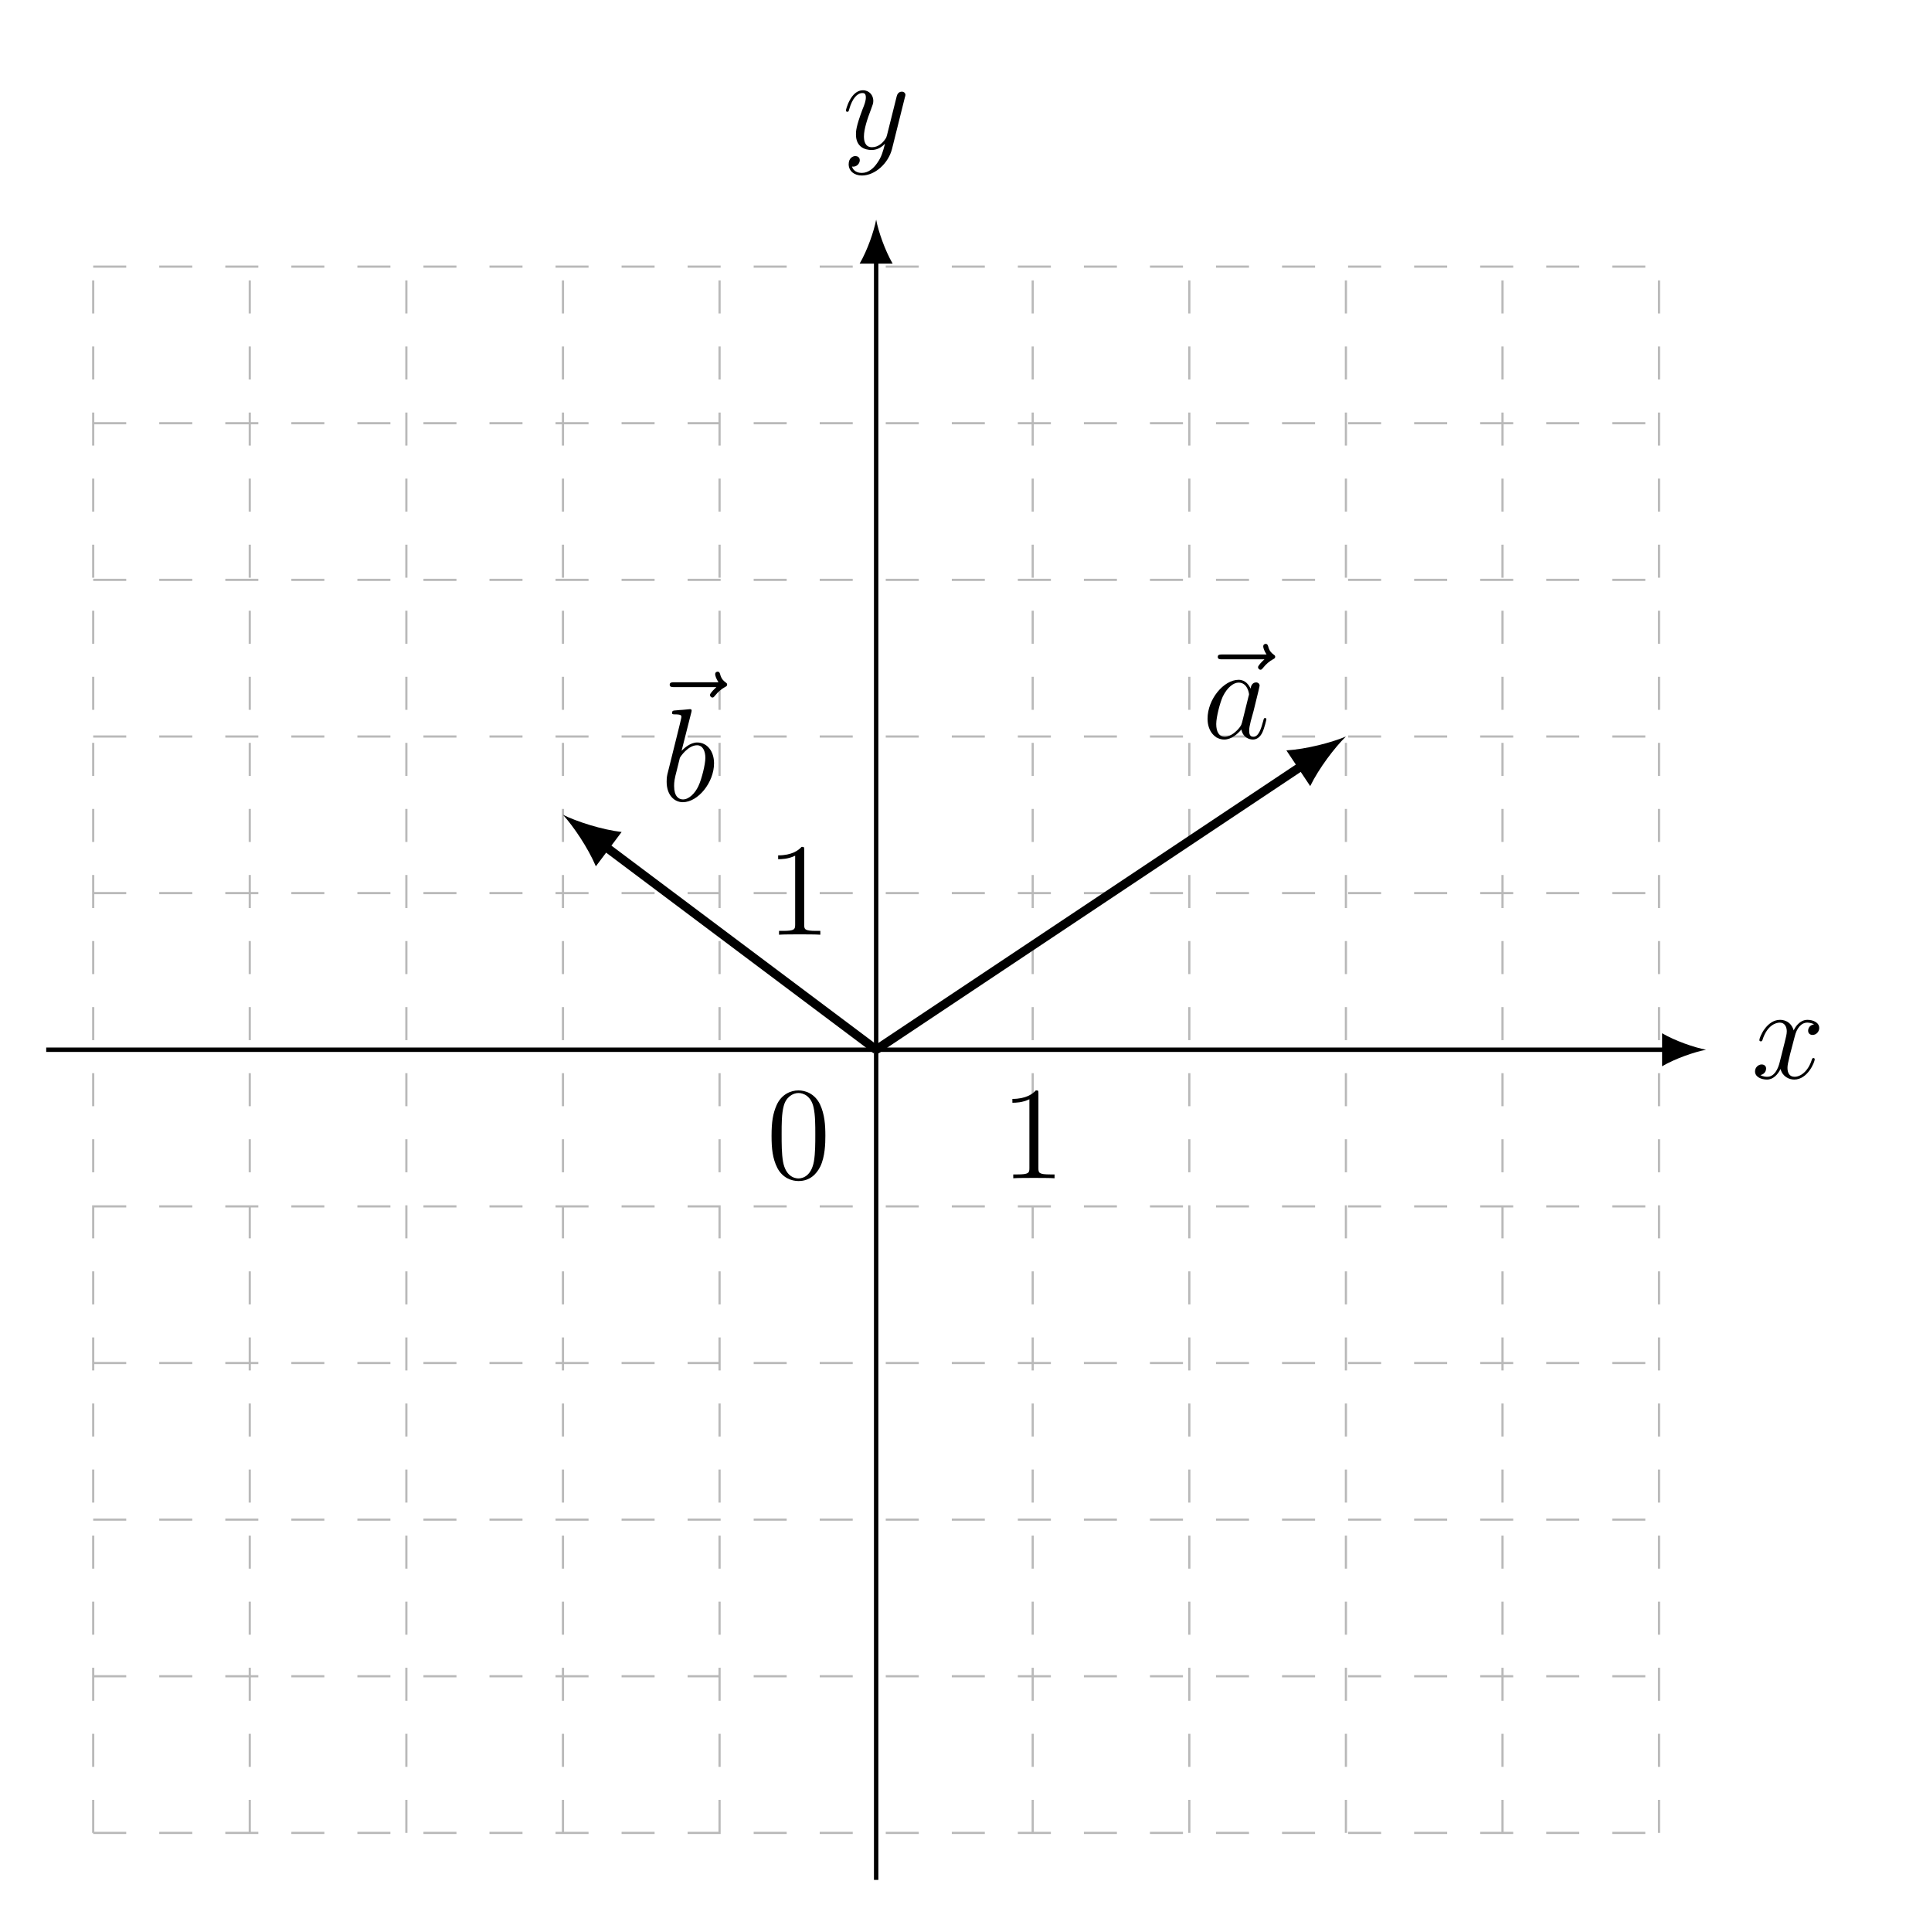
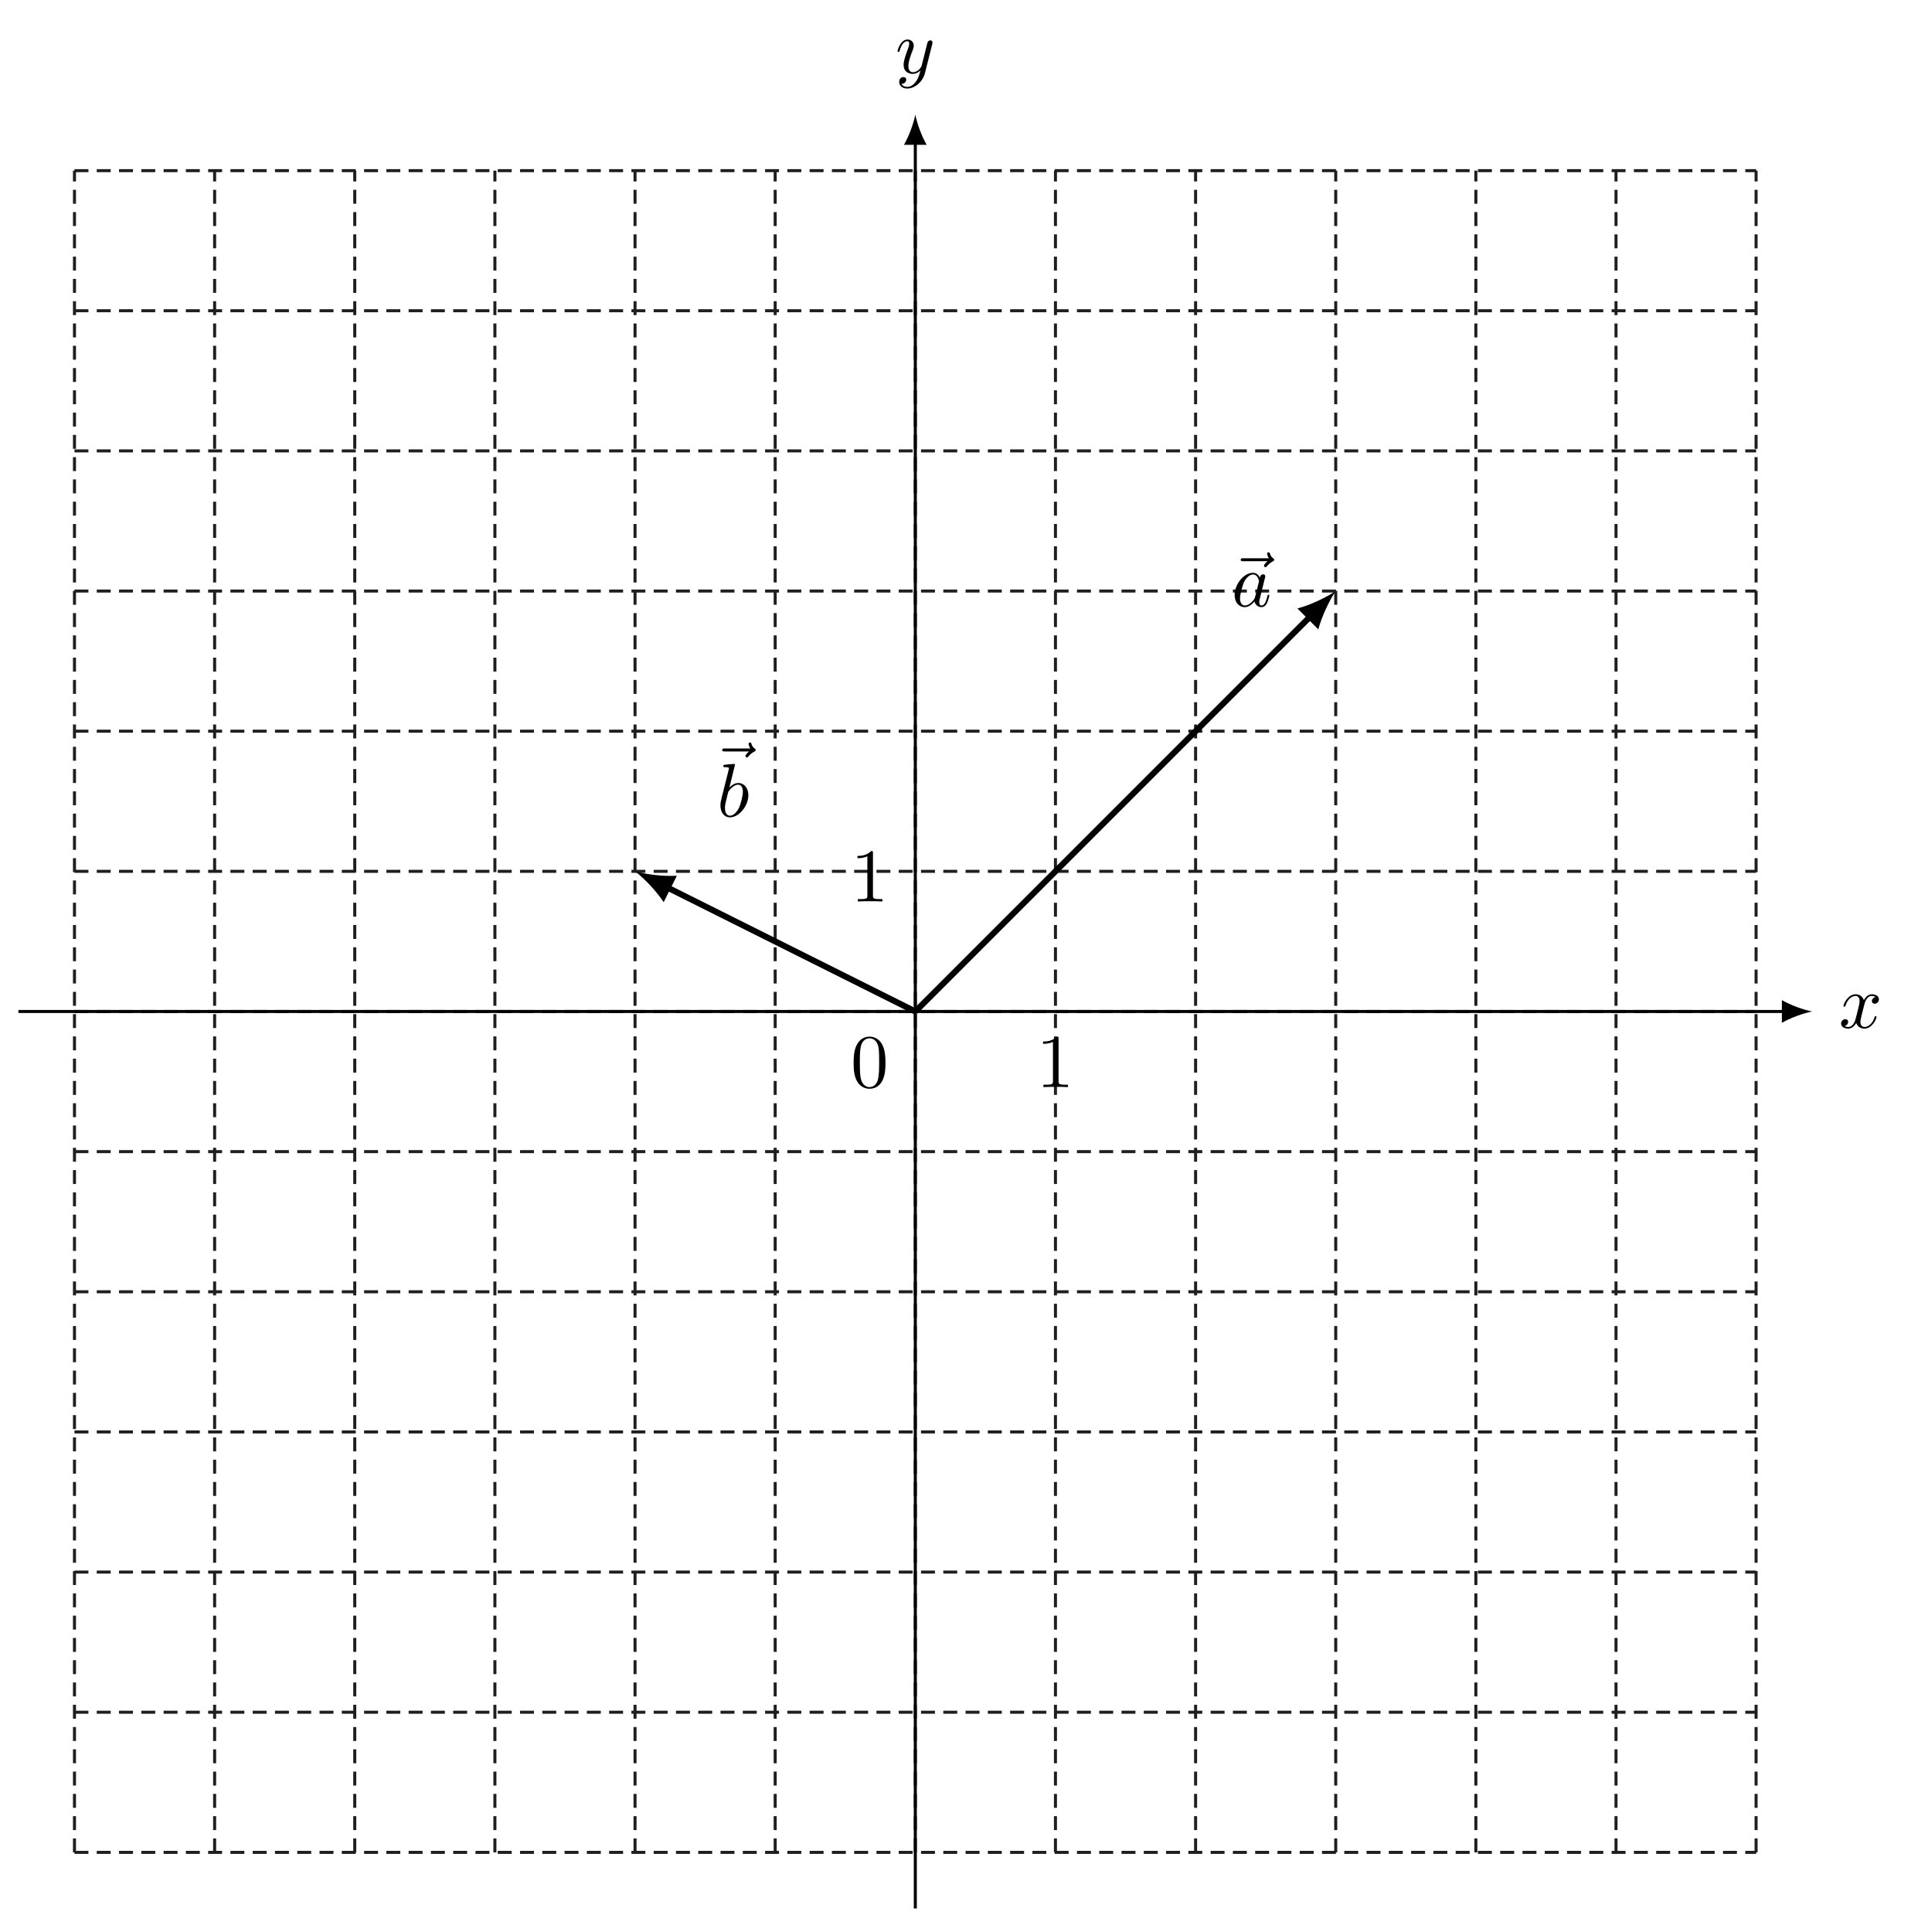
- <svg xmlns="http://www.w3.org/2000/svg" xmlns:xlink="http://www.w3.org/1999/xlink" data-source-hash="c6b9f9ac6e54" width="173.06pt" height="173.88pt" viewBox="0 0 173.06 173.88" version="1.2">
+ <svg xmlns="http://www.w3.org/2000/svg" xmlns:xlink="http://www.w3.org/1999/xlink" data-source-hash="9e4fe18d5606" width="252.558pt" height="253.091pt" viewBox="0 0 252.558 253.091" version="1.2">
  <defs>
    <g>
      <symbol overflow="visible" id="glyph0-0">
        <path style="stroke:none;" d="" />
      </symbol>
      <symbol overflow="visible" id="glyph0-1">
-         <path style="stroke:none;" d="M 5.703 -1.703 C 5.703 -1.766 5.656 -1.812 5.594 -1.812 C 5.484 -1.812 5.469 -1.75 5.438 -1.656 C 5.109 -0.609 4.422 -0.125 3.891 -0.125 C 3.469 -0.125 3.25 -0.422 3.25 -0.922 C 3.25 -1.172 3.297 -1.375 3.484 -2.156 L 3.906 -3.766 C 4.078 -4.484 4.484 -5 5.031 -5 C 5.031 -5 5.391 -5 5.641 -4.844 C 5.25 -4.781 5.109 -4.5 5.109 -4.266 C 5.109 -3.984 5.344 -3.891 5.5 -3.891 C 5.859 -3.891 6.109 -4.203 6.109 -4.516 C 6.109 -5.016 5.547 -5.25 5.047 -5.25 C 4.312 -5.25 3.906 -4.531 3.812 -4.297 C 3.531 -5.203 2.797 -5.25 2.578 -5.25 C 1.375 -5.25 0.719 -3.688 0.719 -3.422 C 0.719 -3.375 0.766 -3.312 0.859 -3.312 C 0.953 -3.312 0.969 -3.391 1 -3.438 C 1.406 -4.75 2.203 -5 2.547 -5 C 3.078 -5 3.188 -4.5 3.188 -4.219 C 3.188 -3.953 3.109 -3.688 2.969 -3.109 L 2.562 -1.484 C 2.391 -0.766 2.047 -0.125 1.422 -0.125 C 1.359 -0.125 1.062 -0.125 0.812 -0.281 C 1.234 -0.359 1.328 -0.719 1.328 -0.859 C 1.328 -1.094 1.156 -1.234 0.922 -1.234 C 0.641 -1.234 0.328 -0.984 0.328 -0.609 C 0.328 -0.109 0.891 0.125 1.406 0.125 C 1.969 0.125 2.375 -0.328 2.625 -0.828 C 2.812 -0.125 3.406 0.125 3.859 0.125 C 5.062 0.125 5.703 -1.438 5.703 -1.703 Z M 5.703 -1.703 " />
+         <path style="stroke:none;" d="M 3.312 -3 C 3.375 -3.25 3.609 -4.172 4.297 -4.172 C 4.344 -4.172 4.578 -4.172 4.797 -4.031 C 4.516 -3.984 4.312 -3.734 4.312 -3.5 C 4.312 -3.344 4.422 -3.156 4.688 -3.156 C 4.906 -3.156 5.234 -3.328 5.234 -3.734 C 5.234 -4.25 4.641 -4.391 4.312 -4.391 C 3.734 -4.391 3.391 -3.859 3.266 -3.625 C 3.016 -4.281 2.484 -4.391 2.188 -4.391 C 1.156 -4.391 0.594 -3.109 0.594 -2.859 C 0.594 -2.766 0.688 -2.766 0.719 -2.766 C 0.797 -2.766 0.828 -2.781 0.844 -2.875 C 1.188 -3.922 1.828 -4.172 2.172 -4.172 C 2.359 -4.172 2.703 -4.078 2.703 -3.5 C 2.703 -3.188 2.547 -2.531 2.172 -1.141 C 2.016 -0.531 1.672 -0.109 1.234 -0.109 C 1.172 -0.109 0.938 -0.109 0.734 -0.234 C 0.984 -0.281 1.203 -0.5 1.203 -0.781 C 1.203 -1.047 0.984 -1.125 0.828 -1.125 C 0.531 -1.125 0.281 -0.859 0.281 -0.547 C 0.281 -0.094 0.781 0.109 1.219 0.109 C 1.875 0.109 2.234 -0.578 2.266 -0.641 C 2.375 -0.281 2.734 0.109 3.328 0.109 C 4.359 0.109 4.922 -1.172 4.922 -1.422 C 4.922 -1.516 4.828 -1.516 4.797 -1.516 C 4.719 -1.516 4.688 -1.484 4.672 -1.406 C 4.344 -0.344 3.672 -0.109 3.359 -0.109 C 2.969 -0.109 2.812 -0.422 2.812 -0.766 C 2.812 -0.984 2.875 -1.203 2.969 -1.641 Z M 3.312 -3 " />
      </symbol>
      <symbol overflow="visible" id="glyph0-2">
-         <path style="stroke:none;" d="M 5.641 -4.625 C 5.656 -4.688 5.688 -4.75 5.688 -4.828 C 5.688 -5 5.547 -5.125 5.359 -5.125 C 5.25 -5.125 5 -5.078 4.906 -4.719 L 4.031 -1.219 C 3.969 -1.016 3.969 -0.984 3.875 -0.859 C 3.641 -0.516 3.25 -0.125 2.672 -0.125 C 2.016 -0.125 1.953 -0.766 1.953 -1.094 C 1.953 -1.766 2.266 -2.688 2.594 -3.547 C 2.719 -3.891 2.797 -4.062 2.797 -4.297 C 2.797 -4.797 2.438 -5.25 1.859 -5.25 C 0.766 -5.25 0.328 -3.516 0.328 -3.422 C 0.328 -3.375 0.375 -3.312 0.453 -3.312 C 0.562 -3.312 0.578 -3.359 0.625 -3.531 C 0.906 -4.531 1.359 -5 1.812 -5 C 1.922 -5 2.125 -5 2.125 -4.609 C 2.125 -4.297 2 -3.953 1.812 -3.5 C 1.234 -1.953 1.234 -1.562 1.234 -1.266 C 1.234 -0.141 2.047 0.125 2.641 0.125 C 2.984 0.125 3.406 0.016 3.828 -0.422 L 3.844 -0.422 C 3.656 0.281 3.547 0.75 3.125 1.328 C 2.812 1.781 2.344 2.188 1.766 2.188 C 1.609 2.188 1.047 2.172 0.875 1.609 C 0.906 1.625 0.984 1.625 0.984 1.625 C 1.344 1.625 1.578 1.312 1.578 1.047 C 1.578 0.766 1.359 0.672 1.172 0.672 C 0.984 0.672 0.578 0.828 0.578 1.406 C 0.578 2.016 1.078 2.422 1.766 2.422 C 2.953 2.422 4.156 1.328 4.484 0.016 Z M 5.641 -4.625 " />
+         <path style="stroke:none;" d="M 4.828 -3.781 C 4.859 -3.922 4.859 -3.938 4.859 -4.016 C 4.859 -4.188 4.719 -4.281 4.578 -4.281 C 4.469 -4.281 4.312 -4.219 4.234 -4.062 C 4.203 -4.016 4.125 -3.703 4.094 -3.531 C 4.016 -3.281 3.953 -3 3.891 -2.734 L 3.438 -0.953 C 3.406 -0.797 2.969 -0.109 2.328 -0.109 C 1.812 -0.109 1.703 -0.547 1.703 -0.906 C 1.703 -1.375 1.875 -1.984 2.219 -2.859 C 2.375 -3.266 2.406 -3.375 2.406 -3.578 C 2.406 -4.016 2.094 -4.391 1.594 -4.391 C 0.656 -4.391 0.281 -2.953 0.281 -2.859 C 0.281 -2.766 0.391 -2.766 0.406 -2.766 C 0.5 -2.766 0.516 -2.781 0.562 -2.938 C 0.828 -3.875 1.234 -4.172 1.562 -4.172 C 1.641 -4.172 1.812 -4.172 1.812 -3.844 C 1.812 -3.609 1.719 -3.344 1.641 -3.156 C 1.25 -2.109 1.078 -1.531 1.078 -1.078 C 1.078 -0.188 1.703 0.109 2.281 0.109 C 2.672 0.109 3 -0.062 3.281 -0.344 C 3.156 0.172 3.031 0.672 2.641 1.188 C 2.375 1.531 2 1.812 1.547 1.812 C 1.406 1.812 0.969 1.781 0.797 1.406 C 0.953 1.406 1.078 1.406 1.219 1.281 C 1.312 1.188 1.422 1.062 1.422 0.875 C 1.422 0.562 1.156 0.531 1.047 0.531 C 0.828 0.531 0.5 0.688 0.5 1.172 C 0.5 1.672 0.938 2.031 1.547 2.031 C 2.562 2.031 3.594 1.125 3.875 0.016 Z M 4.828 -3.781 " />
      </symbol>
      <symbol overflow="visible" id="glyph0-3">
-         <path style="stroke:none;" d="M 7.328 -7.328 C 7.328 -7.438 7.234 -7.484 7.156 -7.547 C 6.828 -7.781 6.734 -8.094 6.703 -8.234 C 6.672 -8.328 6.641 -8.484 6.469 -8.484 C 6.391 -8.484 6.25 -8.438 6.25 -8.25 C 6.25 -8.141 6.328 -7.859 6.547 -7.531 L 2.562 -7.531 C 2.359 -7.531 2.156 -7.531 2.156 -7.312 C 2.156 -7.094 2.359 -7.094 2.562 -7.094 L 6.359 -7.094 C 6.219 -6.969 5.781 -6.547 5.781 -6.391 C 5.781 -6.266 5.891 -6.156 6 -6.156 C 6.109 -6.156 6.156 -6.234 6.25 -6.344 C 6.531 -6.703 6.844 -6.938 7.125 -7.094 C 7.234 -7.156 7.328 -7.188 7.328 -7.328 Z M 7.328 -7.328 " />
+         <path style="stroke:none;" d="M 5.328 -5.906 C 5.188 -5.781 4.859 -5.5 4.859 -5.312 C 4.859 -5.219 4.953 -5.125 5.062 -5.125 C 5.156 -5.125 5.203 -5.188 5.25 -5.25 C 5.375 -5.391 5.594 -5.672 6.031 -5.891 C 6.109 -5.938 6.203 -5.984 6.203 -6.109 C 6.203 -6.203 6.125 -6.25 6.062 -6.297 C 5.844 -6.453 5.734 -6.625 5.656 -6.859 C 5.641 -6.953 5.594 -7.078 5.453 -7.078 C 5.312 -7.078 5.266 -6.953 5.266 -6.875 C 5.266 -6.828 5.344 -6.516 5.5 -6.297 L 2.156 -6.297 C 1.984 -6.297 1.812 -6.297 1.812 -6.109 C 1.812 -5.906 1.984 -5.906 2.156 -5.906 Z M 5.328 -5.906 " />
      </symbol>
      <symbol overflow="visible" id="glyph0-4">
-         <path style="stroke:none;" d="M 3.578 -1.422 C 3.516 -1.219 3.516 -1.188 3.359 -0.969 C 3.094 -0.625 2.562 -0.125 2.016 -0.125 C 1.516 -0.125 1.25 -0.562 1.25 -1.266 C 1.25 -1.922 1.609 -3.25 1.844 -3.75 C 2.25 -4.578 2.812 -5 3.266 -5 C 4.062 -5 4.203 -4.031 4.203 -3.938 C 4.203 -3.938 4.172 -3.766 4.156 -3.75 Z M 5.766 -1.703 C 5.766 -1.766 5.719 -1.812 5.641 -1.812 C 5.547 -1.812 5.531 -1.75 5.484 -1.562 C 5.297 -0.875 5.078 -0.125 4.594 -0.125 C 4.25 -0.125 4.219 -0.422 4.219 -0.672 C 4.219 -0.938 4.25 -1.062 4.359 -1.531 L 4.609 -2.438 C 5.047 -4.219 5.156 -4.656 5.156 -4.719 C 5.156 -4.891 5.016 -5.016 4.844 -5.016 C 4.453 -5.016 4.359 -4.609 4.344 -4.453 C 4.203 -4.766 3.891 -5.25 3.266 -5.25 C 1.922 -5.25 0.469 -3.5 0.469 -1.75 C 0.469 -0.578 1.172 0.125 1.969 0.125 C 2.625 0.125 3.188 -0.391 3.516 -0.781 C 3.641 -0.078 4.203 0.125 4.547 0.125 C 4.906 0.125 5.203 -0.094 5.406 -0.516 C 5.594 -0.922 5.766 -1.656 5.766 -1.703 Z M 5.766 -1.703 " />
+         <path style="stroke:none;" d="M 3.703 -3.75 C 3.516 -4.125 3.234 -4.391 2.781 -4.391 C 1.625 -4.391 0.391 -2.922 0.391 -1.484 C 0.391 -0.547 0.938 0.109 1.719 0.109 C 1.922 0.109 2.406 0.062 3 -0.641 C 3.078 -0.219 3.438 0.109 3.906 0.109 C 4.25 0.109 4.484 -0.125 4.641 -0.438 C 4.812 -0.797 4.938 -1.406 4.938 -1.422 C 4.938 -1.516 4.859 -1.516 4.828 -1.516 C 4.719 -1.516 4.719 -1.484 4.688 -1.344 C 4.516 -0.688 4.328 -0.109 3.922 -0.109 C 3.656 -0.109 3.625 -0.359 3.625 -0.562 C 3.625 -0.781 3.656 -0.859 3.766 -1.297 C 3.875 -1.719 3.891 -1.812 3.984 -2.188 L 4.328 -3.578 C 4.406 -3.859 4.406 -3.875 4.406 -3.922 C 4.406 -4.094 4.281 -4.188 4.125 -4.188 C 3.875 -4.188 3.734 -3.969 3.703 -3.75 Z M 3.062 -1.188 C 3 -1 3 -0.984 2.859 -0.812 C 2.422 -0.266 2.016 -0.109 1.734 -0.109 C 1.234 -0.109 1.094 -0.656 1.094 -1.047 C 1.094 -1.531 1.422 -2.766 1.641 -3.219 C 1.953 -3.797 2.406 -4.172 2.797 -4.172 C 3.438 -4.172 3.578 -3.359 3.578 -3.297 C 3.578 -3.234 3.562 -3.172 3.547 -3.125 Z M 3.062 -1.188 " />
      </symbol>
      <symbol overflow="visible" id="glyph0-5">
-         <path style="stroke:none;" d="M 4.797 -3.375 C 4.797 -4.469 4.172 -5.25 3.281 -5.25 C 2.656 -5.25 2.109 -4.734 1.875 -4.5 L 2.75 -7.953 C 2.766 -8 2.781 -8.078 2.781 -8.141 C 2.781 -8.25 2.641 -8.25 2.641 -8.25 L 1.984 -8.188 C 1.781 -8.188 1.609 -8.156 1.391 -8.141 C 1.109 -8.125 1.016 -8.109 1.016 -7.891 C 1.016 -7.781 1.141 -7.781 1.266 -7.781 C 1.859 -7.781 1.859 -7.672 1.859 -7.547 C 1.859 -7.469 1.766 -7.125 1.719 -6.906 L 1.438 -5.766 L 0.594 -2.375 C 0.531 -2.078 0.531 -1.875 0.531 -1.719 C 0.531 -0.516 1.219 0.125 1.984 0.125 C 3.359 0.125 4.797 -1.656 4.797 -3.375 Z M 3.391 -1.328 C 3.094 -0.688 2.547 -0.125 2 -0.125 C 1.609 -0.125 1.203 -0.406 1.203 -1.328 C 1.203 -1.719 1.234 -1.953 1.453 -2.781 L 1.719 -3.859 C 1.75 -3.953 2.453 -5 3.266 -5 C 3.781 -5 4.016 -4.484 4.016 -3.859 C 4.016 -3.297 3.688 -1.953 3.391 -1.328 Z M 3.391 -1.328 " />
+         <path style="stroke:none;" d="M 2.375 -6.781 C 2.375 -6.781 2.375 -6.891 2.25 -6.891 C 2.016 -6.891 1.297 -6.812 1.031 -6.781 C 0.953 -6.781 0.844 -6.766 0.844 -6.594 C 0.844 -6.469 0.938 -6.469 1.078 -6.469 C 1.562 -6.469 1.578 -6.406 1.578 -6.297 C 1.578 -6.234 1.484 -5.891 1.438 -5.688 L 0.625 -2.453 C 0.5 -1.953 0.469 -1.797 0.469 -1.453 C 0.469 -0.5 0.984 0.109 1.719 0.109 C 2.891 0.109 4.125 -1.375 4.125 -2.797 C 4.125 -3.703 3.594 -4.391 2.797 -4.391 C 2.344 -4.391 1.938 -4.094 1.641 -3.797 Z M 1.438 -3.031 C 1.5 -3.25 1.5 -3.266 1.594 -3.375 C 2.078 -4.016 2.516 -4.172 2.781 -4.172 C 3.141 -4.172 3.406 -3.875 3.406 -3.234 C 3.406 -2.656 3.078 -1.516 2.891 -1.125 C 2.562 -0.469 2.109 -0.109 1.719 -0.109 C 1.391 -0.109 1.062 -0.375 1.062 -1.109 C 1.062 -1.297 1.062 -1.484 1.219 -2.109 Z M 1.438 -3.031 " />
      </symbol>
      <symbol overflow="visible" id="glyph1-0">
        <path style="stroke:none;" d="" />
      </symbol>
      <symbol overflow="visible" id="glyph1-1">
-         <path style="stroke:none;" d="M 5.328 -3.812 C 5.328 -4.797 5.266 -5.75 4.844 -6.656 C 4.359 -7.641 3.5 -7.906 2.906 -7.906 C 2.219 -7.906 1.375 -7.562 0.938 -6.578 C 0.609 -5.828 0.484 -5.094 0.484 -3.812 C 0.484 -2.656 0.578 -1.781 1 -0.938 C 1.469 -0.031 2.281 0.25 2.906 0.25 C 3.938 0.25 4.531 -0.375 4.875 -1.062 C 5.297 -1.953 5.328 -3.109 5.328 -3.812 Z M 4.422 -3.953 C 4.422 -3.156 4.422 -2.25 4.297 -1.516 C 4.062 -0.219 3.312 0.016 2.906 0.016 C 2.516 0.016 1.75 -0.203 1.516 -1.5 C 1.391 -2.219 1.391 -3.109 1.391 -3.953 C 1.391 -4.922 1.391 -5.797 1.578 -6.5 C 1.781 -7.297 2.391 -7.672 2.906 -7.672 C 3.359 -7.672 4.047 -7.391 4.266 -6.375 C 4.422 -5.703 4.422 -4.75 4.422 -3.953 Z M 4.422 -3.953 " />
+         <path style="stroke:none;" d="M 4.562 -3.172 C 4.562 -3.969 4.516 -4.766 4.172 -5.5 C 3.703 -6.453 2.891 -6.609 2.484 -6.609 C 1.891 -6.609 1.156 -6.344 0.75 -5.422 C 0.438 -4.75 0.391 -3.969 0.391 -3.172 C 0.391 -2.438 0.422 -1.531 0.828 -0.781 C 1.266 0.016 1.984 0.219 2.469 0.219 C 3 0.219 3.766 0.016 4.203 -0.938 C 4.516 -1.625 4.562 -2.391 4.562 -3.172 Z M 2.469 0 C 2.078 0 1.5 -0.25 1.312 -1.203 C 1.203 -1.797 1.203 -2.703 1.203 -3.297 C 1.203 -3.922 1.203 -4.578 1.297 -5.125 C 1.484 -6.297 2.219 -6.391 2.469 -6.391 C 2.797 -6.391 3.453 -6.219 3.641 -5.234 C 3.734 -4.672 3.734 -3.922 3.734 -3.297 C 3.734 -2.547 3.734 -1.875 3.625 -1.234 C 3.484 -0.297 2.922 0 2.469 0 Z M 2.469 0 " />
      </symbol>
      <symbol overflow="visible" id="glyph1-2">
-         <path style="stroke:none;" d="M 4.875 0 L 4.875 -0.344 L 4.5 -0.344 C 3.453 -0.344 3.422 -0.484 3.422 -0.922 L 3.422 -7.625 C 3.422 -7.891 3.422 -7.906 3.188 -7.906 C 2.906 -7.594 2.312 -7.141 1.078 -7.141 L 1.078 -6.797 C 1.359 -6.797 1.953 -6.797 2.609 -7.109 L 2.609 -0.922 C 2.609 -0.484 2.562 -0.344 1.516 -0.344 L 1.156 -0.344 L 1.156 0 C 1.469 -0.031 2.625 -0.031 3.016 -0.031 C 3.406 -0.031 4.547 -0.031 4.875 0 Z M 4.875 0 " />
+         <path style="stroke:none;" d="M 2.922 -6.344 C 2.922 -6.594 2.922 -6.609 2.688 -6.609 C 2.078 -5.969 1.203 -5.969 0.891 -5.969 L 0.891 -5.672 C 1.078 -5.672 1.672 -5.672 2.188 -5.922 L 2.188 -0.781 C 2.188 -0.422 2.156 -0.312 1.266 -0.312 L 0.938 -0.312 L 0.938 0 C 1.297 -0.031 2.156 -0.031 2.547 -0.031 C 2.953 -0.031 3.812 -0.031 4.156 0 L 4.156 -0.312 L 3.844 -0.312 C 2.953 -0.312 2.922 -0.422 2.922 -0.781 Z M 2.922 -6.344 " />
      </symbol>
    </g>
  </defs>
  <g id="surface1">
-     <path style="fill:none;stroke-width:0.199;stroke-linecap:butt;stroke-linejoin:miter;stroke:rgb(72.499%,72.499%,72.499%);stroke-opacity:1;stroke-dasharray:2.989,2.989;stroke-miterlimit:10;" d="M -70.866 -70.867 L 70.869 -70.867 M -70.866 -56.692 L 70.869 -56.692 M -70.866 -42.518 L 70.869 -42.518 M -70.866 -28.348 L 70.869 -28.348 M -70.866 -14.174 L 70.869 -14.174 M -70.866 0.001 L 70.869 0.001 M -70.866 14.175 L 70.869 14.175 M -70.866 28.345 L 70.869 28.345 M -70.866 42.519 L 70.869 42.519 M -70.866 56.693 L 70.869 56.693 M -70.866 70.864 L 70.869 70.864 M -70.866 -70.867 L -70.866 70.868 M -56.695 -70.867 L -56.695 70.868 M -42.521 -70.867 L -42.521 70.868 M -28.347 -70.867 L -28.347 70.868 M -14.173 -70.867 L -14.173 70.868 M 0.001 -70.867 L 0.001 70.868 M 14.172 -70.867 L 14.172 70.868 M 28.346 -70.867 L 28.346 70.868 M 42.52 -70.867 L 42.52 70.868 M 56.694 -70.867 L 56.694 70.868 M 70.861 -70.867 L 70.861 70.868 " transform="matrix(0.994598,0,0,-0.994598,78.87359,94.47706)" />
-     <path style="fill:none;stroke-width:0.399;stroke-linecap:butt;stroke-linejoin:miter;stroke:rgb(0%,0%,0%);stroke-opacity:1;stroke-miterlimit:10;" d="M -75.119 0.001 L 71.532 0.001 " transform="matrix(0.994598,0,0,-0.994598,78.87359,94.47706)" />
-     <path style=" stroke:none;fill-rule:nonzero;fill:rgb(0%,0%,0%);fill-opacity:1;" d="M 153.586 94.477 C 152.531 94.277 150.812 93.684 149.625 92.992 L 149.625 95.965 C 150.812 95.27 152.531 94.676 153.586 94.477 " />
+     <path style="fill:none;stroke-width:0.399;stroke-linecap:butt;stroke-linejoin:miter;stroke:rgb(12%,12%,12%);stroke-opacity:1;stroke-dasharray:1.833,1.096;stroke-miterlimit:10;" d="M -110.552 -110.553 L 110.552 -110.553 M -110.552 -92.127 L 110.552 -92.127 M -110.552 -73.702 L 110.552 -73.702 M -110.552 -55.277 L 110.552 -55.277 M -110.552 -36.851 L 110.552 -36.851 M -110.552 -18.426 L 110.552 -18.426 M -110.552 -0.001 L 110.552 -0.001 M -110.552 18.425 L 110.552 18.425 M -110.552 36.85 L 110.552 36.85 M -110.552 55.275 L 110.552 55.275 M -110.552 73.7 L 110.552 73.7 M -110.552 92.126 L 110.552 92.126 M -110.552 110.543 L 110.552 110.543 M -110.552 -110.553 L -110.552 110.551 M -92.126 -110.553 L -92.126 110.551 M -73.701 -110.553 L -73.701 110.551 M -55.276 -110.553 L -55.276 110.551 M -36.85 -110.553 L -36.85 110.551 M -18.425 -110.553 L -18.425 110.551 M 0 -110.553 L 0 110.551 M 18.426 -110.553 L 18.426 110.551 M 36.851 -110.553 L 36.851 110.551 M 55.276 -110.553 L 55.276 110.551 M 73.701 -110.553 L 73.701 110.551 M 92.127 -110.553 L 92.127 110.551 M 110.544 -110.553 L 110.544 110.551 " transform="matrix(0.996421,0,0,-0.996421,119.9139,132.5031)" />
+     <path style="fill:none;stroke-width:0.399;stroke-linecap:butt;stroke-linejoin:miter;stroke:rgb(0%,0%,0%);stroke-opacity:1;stroke-miterlimit:10;" d="M -117.922 -0.001 L 114.335 -0.001 " transform="matrix(0.996421,0,0,-0.996421,119.9139,132.5031)" />
+     <path style=" stroke:none;fill-rule:nonzero;fill:rgb(0%,0%,0%);fill-opacity:1;" d="M 237.414 132.504 C 236.355 132.305 234.633 131.707 233.441 131.016 L 233.441 133.992 C 234.633 133.297 236.355 132.703 237.414 132.504 " />
    <g style="fill:rgb(0%,0%,0%);fill-opacity:1;">
-       <use xlink:href="#glyph0-1" x="157.665" y="97.036" />
+       <use xlink:href="#glyph0-1" x="240.919" y="134.64" />
    </g>
-     <path style="fill:none;stroke-width:0.399;stroke-linecap:butt;stroke-linejoin:miter;stroke:rgb(0%,0%,0%);stroke-opacity:1;stroke-miterlimit:10;" d="M 0.001 -75.12 L 0.001 71.531 " transform="matrix(0.994598,0,0,-0.994598,78.87359,94.47706)" />
-     <path style=" stroke:none;fill-rule:nonzero;fill:rgb(0%,0%,0%);fill-opacity:1;" d="M 78.875 19.766 C 78.676 20.82 78.082 22.539 77.387 23.727 L 80.359 23.727 C 79.668 22.539 79.07 20.82 78.875 19.766 " />
+     <path style="fill:none;stroke-width:0.399;stroke-linecap:butt;stroke-linejoin:miter;stroke:rgb(0%,0%,0%);stroke-opacity:1;stroke-miterlimit:10;" d="M 0 -117.923 L 0 114.334 " transform="matrix(0.996421,0,0,-0.996421,119.9139,132.5031)" />
+     <path style=" stroke:none;fill-rule:nonzero;fill:rgb(0%,0%,0%);fill-opacity:1;" d="M 119.914 15.004 C 119.715 16.062 119.121 17.781 118.426 18.973 L 121.402 18.973 C 120.707 17.781 120.113 16.062 119.914 15.004 " />
    <g style="fill:rgb(0%,0%,0%);fill-opacity:1;">
-       <use xlink:href="#glyph0-2" x="75.822" y="13.374" />
+       <use xlink:href="#glyph0-2" x="117.302" y="9.568" />
    </g>
    <g style="fill:rgb(0%,0%,0%);fill-opacity:1;">
-       <use xlink:href="#glyph1-1" x="68.974" y="106.043" />
+       <use xlink:href="#glyph1-1" x="111.443" y="142.408" />
    </g>
    <g style="fill:rgb(0%,0%,0%);fill-opacity:1;">
-       <use xlink:href="#glyph1-2" x="90.06" y="106.043" />
+       <use xlink:href="#glyph1-2" x="135.758" y="142.408" />
    </g>
    <g style="fill:rgb(0%,0%,0%);fill-opacity:1;">
-       <use xlink:href="#glyph1-2" x="68.974" y="84.124" />
+       <use xlink:href="#glyph1-2" x="111.443" y="118.093" />
    </g>
-     <path style="fill:none;stroke-width:0.797;stroke-linecap:butt;stroke-linejoin:miter;stroke:rgb(0%,0%,0%);stroke-opacity:1;stroke-miterlimit:10;" d="M 0.001 0.001 L 38.64 25.761 " transform="matrix(0.994598,0,0,-0.994598,78.87359,94.47706)" />
-     <path style=" stroke:none;fill-rule:nonzero;fill:rgb(0%,0%,0%);fill-opacity:1;" d="M 121.164 66.285 C 119.879 66.832 117.59 67.426 115.805 67.535 L 117.949 70.75 C 118.734 69.141 120.164 67.262 121.164 66.285 " />
+     <path style="fill:none;stroke-width:0.797;stroke-linecap:butt;stroke-linejoin:miter;stroke:rgb(0%,0%,0%);stroke-opacity:1;stroke-miterlimit:10;" d="M 0 -0.001 L 51.979 51.978 " transform="matrix(0.996421,0,0,-0.996421,119.9139,132.5031)" />
+     <path style=" stroke:none;fill-rule:nonzero;fill:rgb(0%,0%,0%);fill-opacity:1;" d="M 174.992 77.426 C 173.836 78.215 171.707 79.25 169.973 79.707 L 172.711 82.445 C 173.168 80.711 174.199 78.582 174.992 77.426 " />
    <g style="fill:rgb(0%,0%,0%);fill-opacity:1;">
-       <use xlink:href="#glyph0-3" x="107.471" y="66.433" />
+       <use xlink:href="#glyph0-3" x="160.73" y="79.427" />
    </g>
    <g style="fill:rgb(0%,0%,0%);fill-opacity:1;">
-       <use xlink:href="#glyph0-4" x="108.239" y="66.433" />
+       <use xlink:href="#glyph0-4" x="161.356" y="79.427" />
    </g>
-     <path style="fill:none;stroke-width:0.797;stroke-linecap:butt;stroke-linejoin:miter;stroke:rgb(0%,0%,0%);stroke-opacity:1;stroke-miterlimit:10;" d="M 0.001 0.001 L -24.616 18.464 " transform="matrix(0.994598,0,0,-0.994598,78.87359,94.47706)" />
-     <path style=" stroke:none;fill-rule:nonzero;fill:rgb(0%,0%,0%);fill-opacity:1;" d="M 50.68 73.332 C 51.625 74.363 52.945 76.32 53.641 77.969 L 55.961 74.879 C 54.184 74.672 51.934 73.949 50.68 73.332 " />
+     <path style="fill:none;stroke-width:0.797;stroke-linecap:butt;stroke-linejoin:miter;stroke:rgb(0%,0%,0%);stroke-opacity:1;stroke-miterlimit:10;" d="M 0 -0.001 L -32.679 16.339 " transform="matrix(0.996421,0,0,-0.996421,119.9139,132.5031)" />
+     <path style=" stroke:none;fill-rule:nonzero;fill:rgb(0%,0%,0%);fill-opacity:1;" d="M 83.195 114.145 C 84.312 114.988 85.965 116.684 86.945 118.184 L 88.676 114.723 C 86.887 114.836 84.543 114.527 83.195 114.145 " />
    <g style="fill:rgb(0%,0%,0%);fill-opacity:1;">
-       <use xlink:href="#glyph0-3" x="58.133" y="68.935" />
+       <use xlink:href="#glyph0-3" x="92.801" y="104.345" />
    </g>
    <g style="fill:rgb(0%,0%,0%);fill-opacity:1;">
-       <use xlink:href="#glyph0-5" x="59.483" y="72.073" />
+       <use xlink:href="#glyph0-5" x="93.916" y="106.965" />
    </g>
  </g>
</svg>
